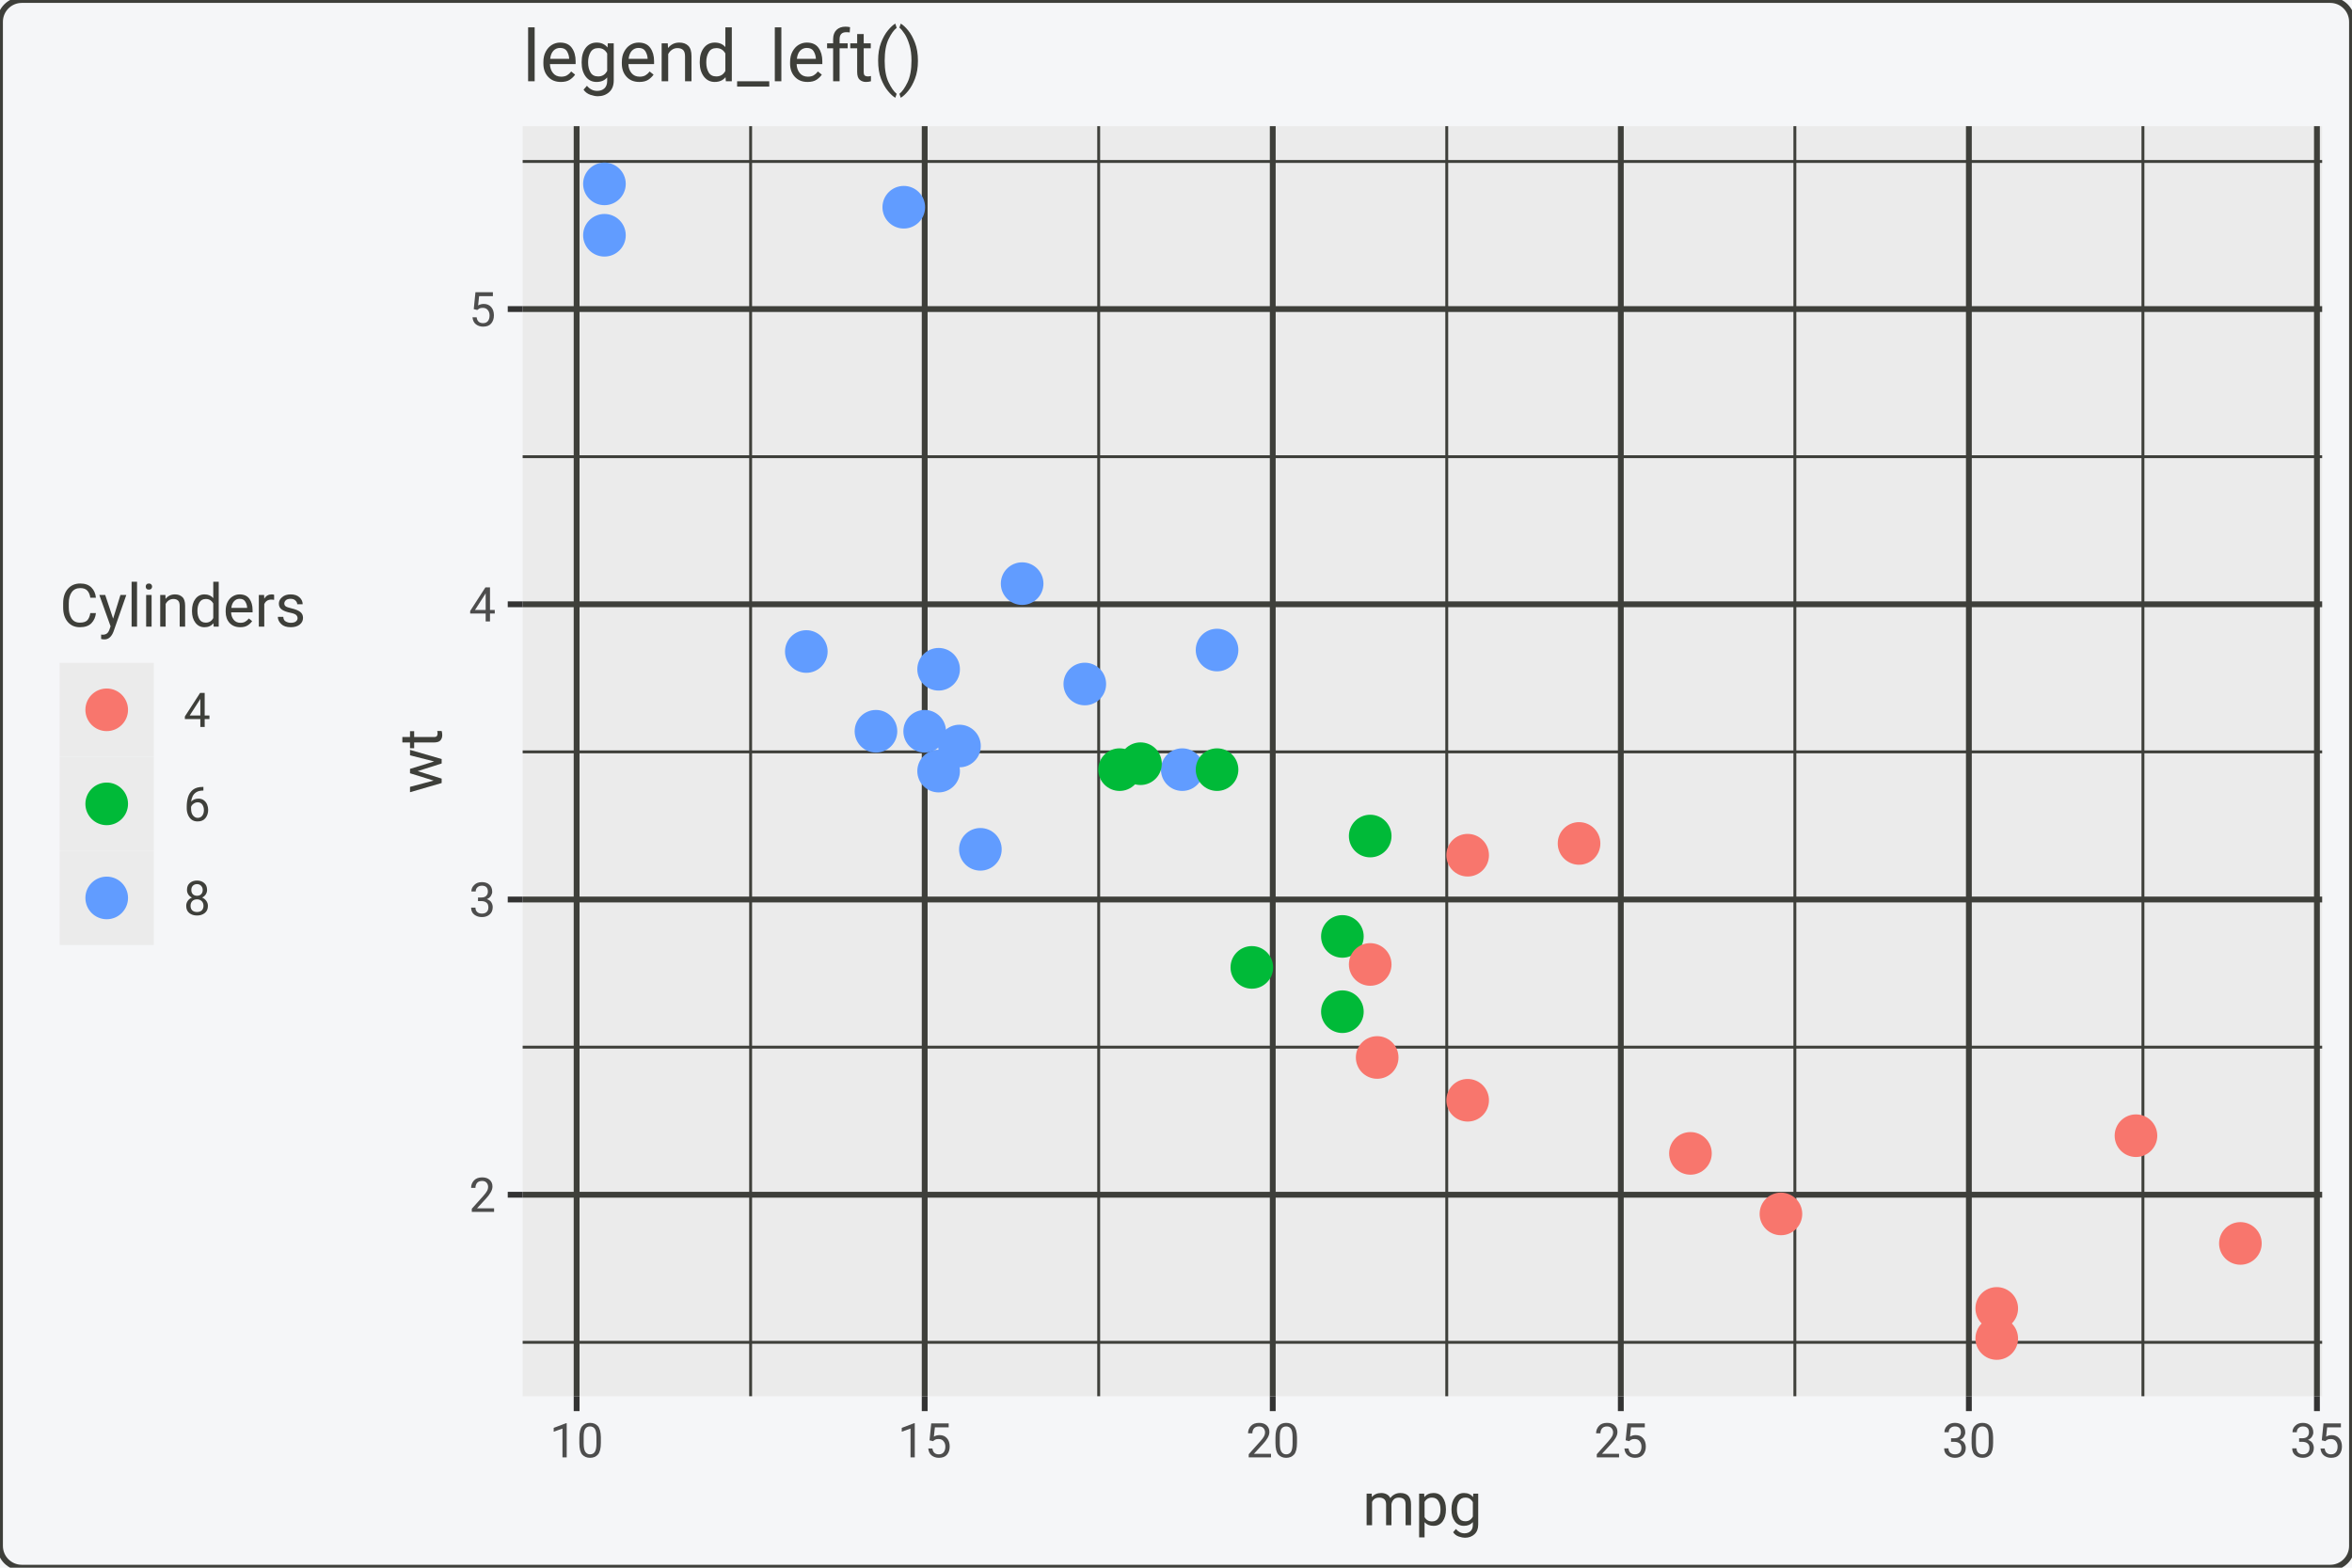
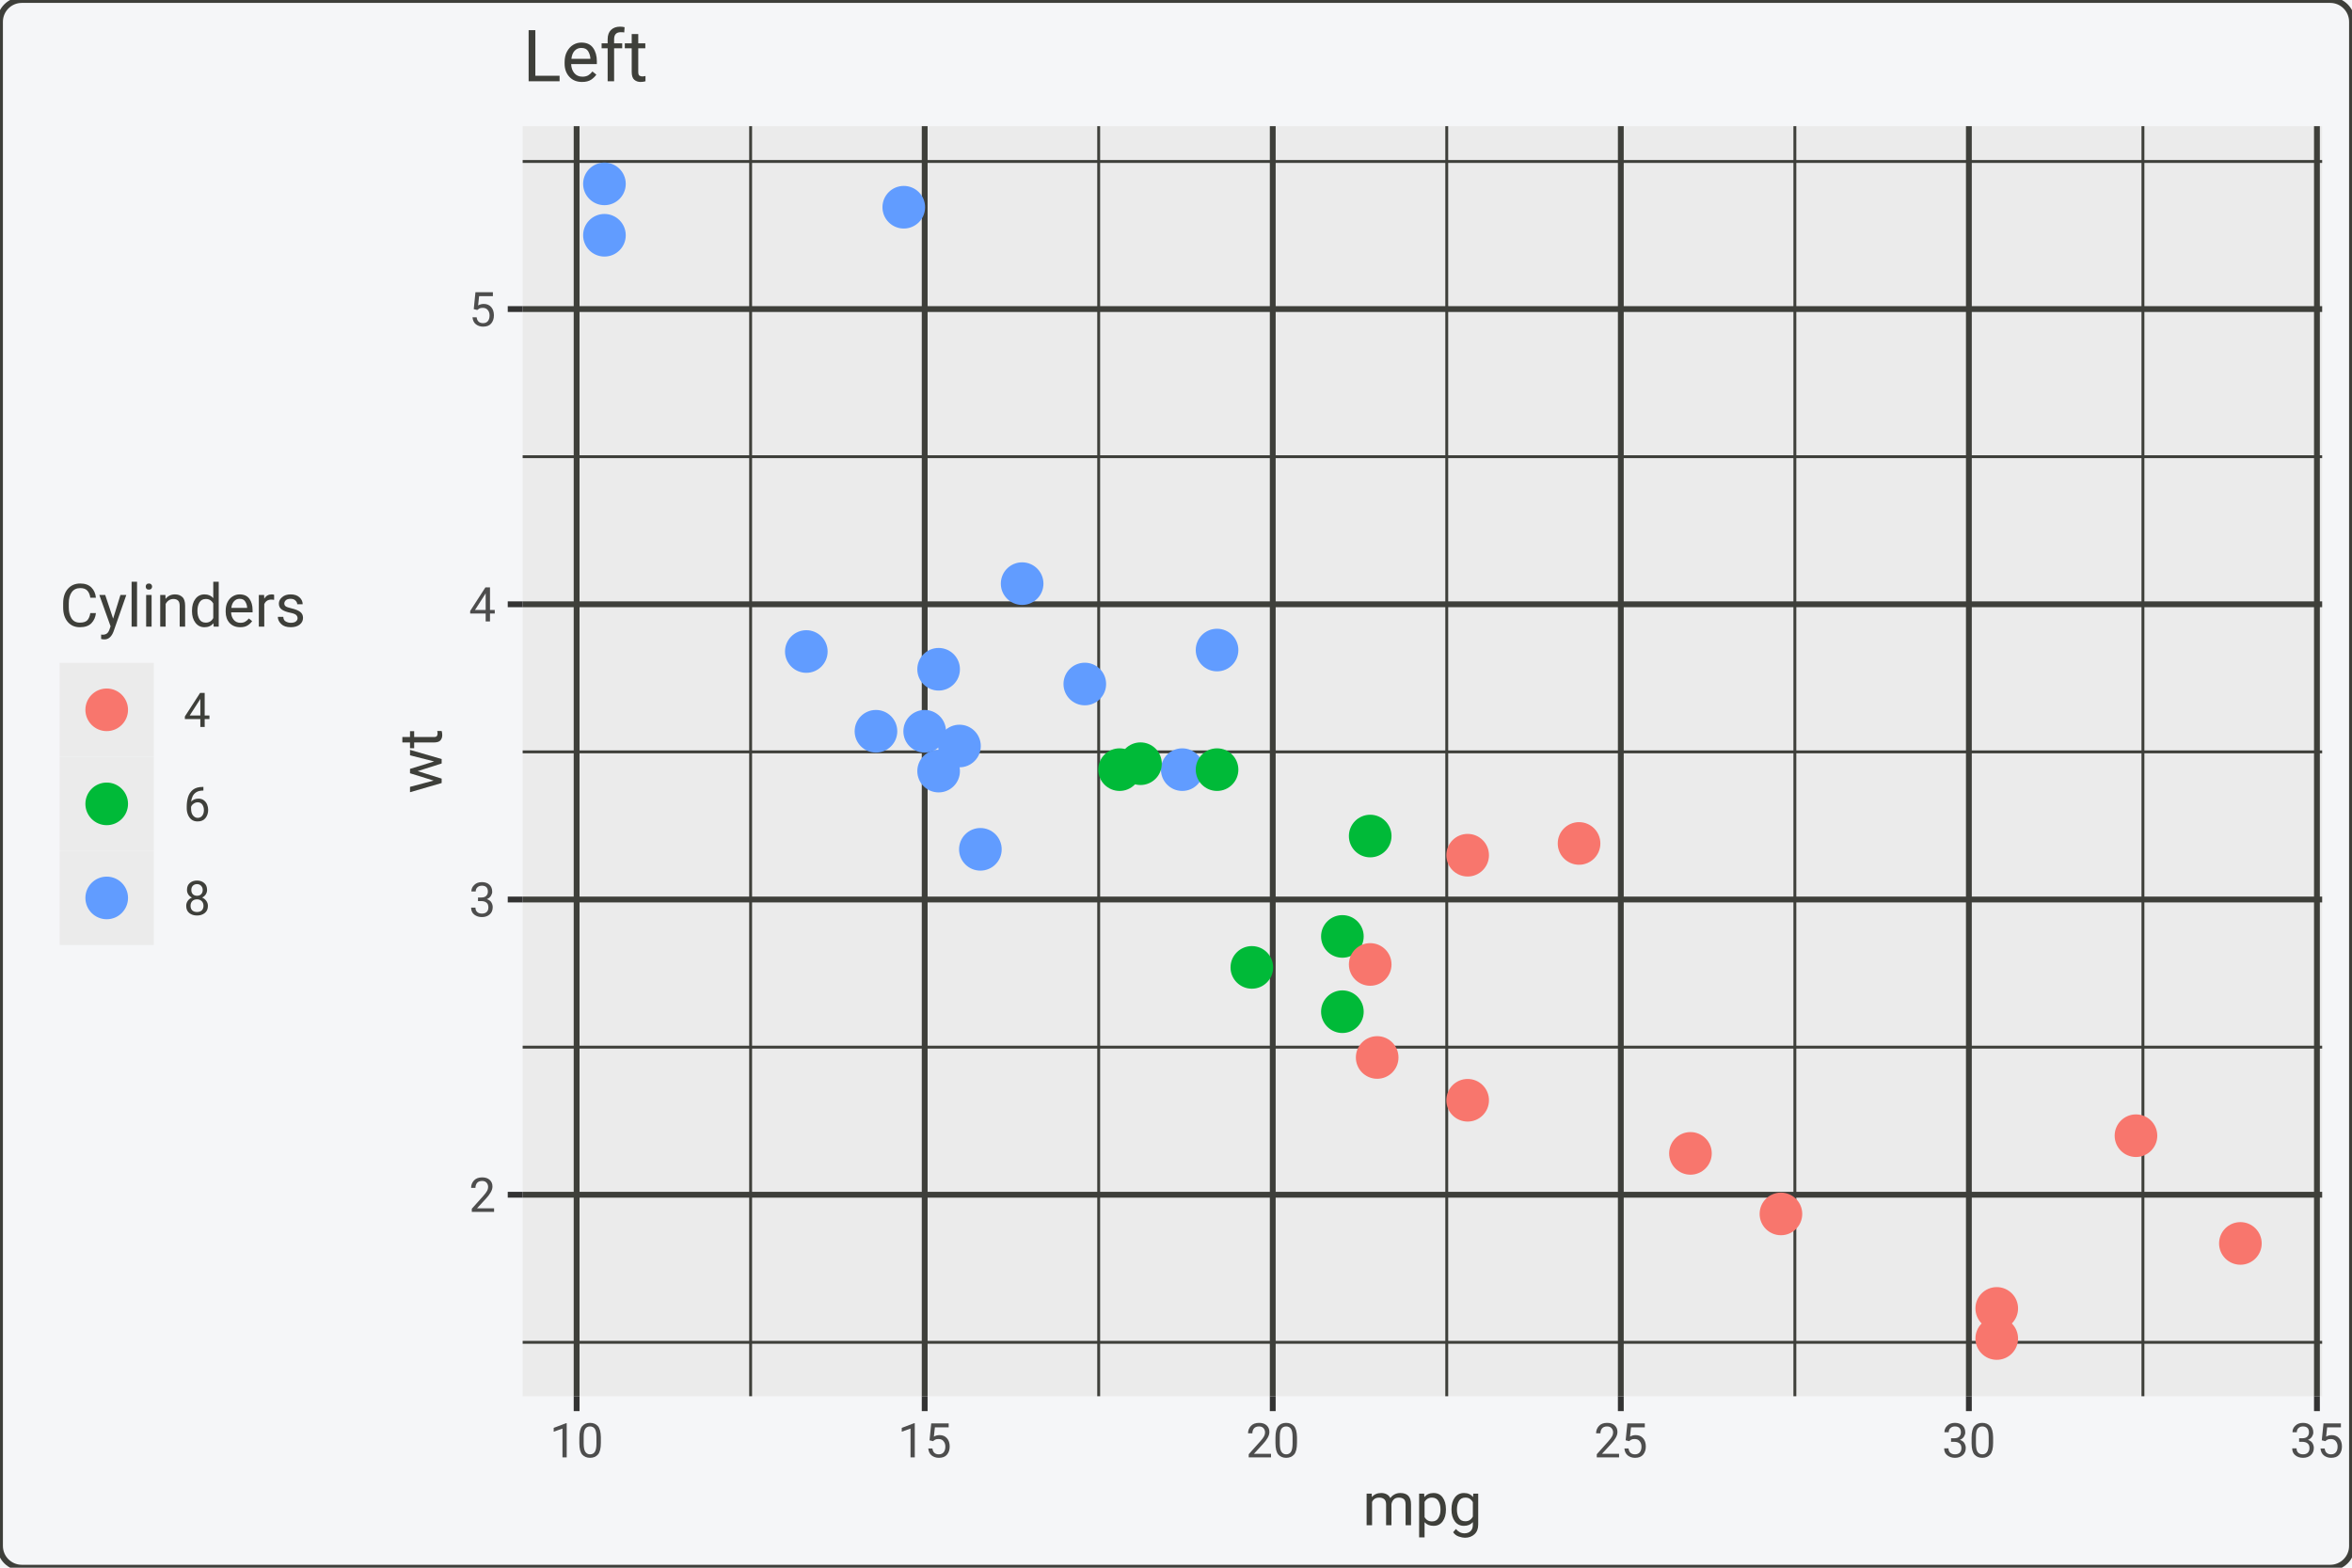
<svg xmlns="http://www.w3.org/2000/svg" width="432.00pt" height="288.00pt" viewBox="0 0 432.00 288.00">
  <g class="svglite">
    <defs>
      <style type="text/css">
    /* theme-aware-processed */
    .svglite line, .svglite polyline, .svglite polygon, .svglite path, .svglite circle {
      fill: none;
      stroke: #3E3F3A;
      stroke-linecap: round;
      stroke-linejoin: round;
      stroke-miterlimit: 10.00;
    }
    .svglite &gt; g &gt; rect {
      fill: none;
      stroke: #3E3F3A;
      stroke-linecap: round;
      stroke-linejoin: round;
      stroke-miterlimit: 10.00;
    }
    .svglite text {
      white-space: pre;
      fill: #3E3F3A;
    }
    .svglite g.glyphgroup path {
      fill: inherit;
      stroke: none;
    }
  </style>
    </defs>
    <rect class="svg-bg" width="100%" height="100%" style="stroke: none; fill: #F5F6F8;" />
    <defs>
      <clipPath id="cpMC4wMHw0MzIuMDB8MC4wMHwyODguMDA=">
        <rect x="0.00" y="0.00" width="432.00" height="288.00" />
      </clipPath>
    </defs>
    <g clip-path="url(#cpMC4wMHw0MzIuMDB8MC4wMHwyODguMDA=)">
      <rect rx="4" x="0" y="0.00" width="432.00" height="288.00" style="stroke-width: 1.07; stroke: #3E3F3A; fill: #F5F6F8;" />
    </g>
    <defs>
      <clipPath id="cpOTYuMDB8NDI2LjUyfDIzLjE4fDI1Ni41MA==">
        <rect x="96.00" y="23.18" width="330.52" height="233.33" />
      </clipPath>
    </defs>
    <g clip-path="url(#cpOTYuMDB8NDI2LjUyfDIzLjE4fDI1Ni41MA==)">
      <rect x="96.00" y="23.18" width="330.52" height="233.33" style="stroke-width: 1.07; stroke: none; fill: #EBEBEB;" />
      <polyline points="96.00,246.60 426.52,246.60 " style="stroke-width: 0.53; stroke: #3E3F3A; stroke-linecap: butt;" />
      <polyline points="96.00,192.37 426.52,192.37 " style="stroke-width: 0.53; stroke: #3E3F3A; stroke-linecap: butt;" />
      <polyline points="96.00,138.13 426.52,138.13 " style="stroke-width: 0.53; stroke: #3E3F3A; stroke-linecap: butt;" />
      <polyline points="96.00,83.90 426.52,83.90 " style="stroke-width: 0.53; stroke: #3E3F3A; stroke-linecap: butt;" />
      <polyline points="96.00,29.66 426.52,29.66 " style="stroke-width: 0.53; stroke: #3E3F3A; stroke-linecap: butt;" />
      <polyline points="137.87,256.50 137.87,23.18 " style="stroke-width: 0.53; stroke: #3E3F3A; stroke-linecap: butt;" />
      <polyline points="201.80,256.50 201.80,23.18 " style="stroke-width: 0.53; stroke: #3E3F3A; stroke-linecap: butt;" />
      <polyline points="265.73,256.50 265.73,23.18 " style="stroke-width: 0.53; stroke: #3E3F3A; stroke-linecap: butt;" />
      <polyline points="329.67,256.50 329.67,23.18 " style="stroke-width: 0.53; stroke: #3E3F3A; stroke-linecap: butt;" />
      <polyline points="393.60,256.50 393.60,23.18 " style="stroke-width: 0.53; stroke: #3E3F3A; stroke-linecap: butt;" />
      <polyline points="96.00,219.49 426.52,219.49 " style="stroke-width: 1.07; stroke: #3E3F3A; stroke-linecap: butt;" />
      <polyline points="96.00,165.25 426.52,165.25 " style="stroke-width: 1.07; stroke: #3E3F3A; stroke-linecap: butt;" />
      <polyline points="96.00,111.01 426.52,111.01 " style="stroke-width: 1.07; stroke: #3E3F3A; stroke-linecap: butt;" />
      <polyline points="96.00,56.78 426.52,56.78 " style="stroke-width: 1.07; stroke: #3E3F3A; stroke-linecap: butt;" />
      <polyline points="105.91,256.50 105.91,23.18 " style="stroke-width: 1.07; stroke: #3E3F3A; stroke-linecap: butt;" />
      <polyline points="169.84,256.50 169.84,23.18 " style="stroke-width: 1.07; stroke: #3E3F3A; stroke-linecap: butt;" />
      <polyline points="233.77,256.50 233.77,23.18 " style="stroke-width: 1.07; stroke: #3E3F3A; stroke-linecap: butt;" />
      <polyline points="297.70,256.50 297.70,23.18 " style="stroke-width: 1.07; stroke: #3E3F3A; stroke-linecap: butt;" />
      <polyline points="361.63,256.50 361.63,23.18 " style="stroke-width: 1.07; stroke: #3E3F3A; stroke-linecap: butt;" />
      <polyline points="425.56,256.50 425.56,23.18 " style="stroke-width: 1.07; stroke: #3E3F3A; stroke-linecap: butt;" />
      <circle cx="246.56" cy="185.86" r="3.56" style="stroke-width: 0.71; stroke: #00BA38; fill: #00BA38;" />
      <circle cx="246.56" cy="172.03" r="3.56" style="stroke-width: 0.71; stroke: #00BA38; fill: #00BA38;" />
      <circle cx="269.57" cy="202.13" r="3.56" style="stroke-width: 0.71; stroke: #F8766D; fill: #F8766D;" />
      <circle cx="251.67" cy="153.59" r="3.56" style="stroke-width: 0.71; stroke: #00BA38; fill: #00BA38;" />
      <circle cx="217.15" cy="141.39" r="3.56" style="stroke-width: 0.71; stroke: #619CFF; fill: #619CFF;" />
      <circle cx="209.48" cy="140.30" r="3.56" style="stroke-width: 0.71; stroke: #00BA38; fill: #00BA38;" />
      <circle cx="160.89" cy="134.34" r="3.56" style="stroke-width: 0.71; stroke: #619CFF; fill: #619CFF;" />
      <circle cx="290.03" cy="154.95" r="3.56" style="stroke-width: 0.71; stroke: #F8766D; fill: #F8766D;" />
      <circle cx="269.57" cy="157.11" r="3.56" style="stroke-width: 0.71; stroke: #F8766D; fill: #F8766D;" />
      <circle cx="223.54" cy="141.39" r="3.56" style="stroke-width: 0.71; stroke: #00BA38; fill: #00BA38;" />
      <circle cx="205.64" cy="141.39" r="3.56" style="stroke-width: 0.71; stroke: #00BA38; fill: #00BA38;" />
      <circle cx="187.74" cy="107.22" r="3.56" style="stroke-width: 0.71; stroke: #619CFF; fill: #619CFF;" />
      <circle cx="199.25" cy="125.66" r="3.56" style="stroke-width: 0.71; stroke: #619CFF; fill: #619CFF;" />
      <circle cx="172.40" cy="122.95" r="3.56" style="stroke-width: 0.71; stroke: #619CFF; fill: #619CFF;" />
      <circle cx="111.02" cy="43.22" r="3.56" style="stroke-width: 0.71; stroke: #619CFF; fill: #619CFF;" />
      <circle cx="111.02" cy="33.78" r="3.56" style="stroke-width: 0.71; stroke: #619CFF; fill: #619CFF;" />
      <circle cx="166.00" cy="38.07" r="3.56" style="stroke-width: 0.71; stroke: #619CFF; fill: #619CFF;" />
      <circle cx="392.32" cy="208.64" r="3.56" style="stroke-width: 0.71; stroke: #F8766D; fill: #F8766D;" />
      <circle cx="366.75" cy="240.37" r="3.56" style="stroke-width: 0.71; stroke: #F8766D; fill: #F8766D;" />
      <circle cx="411.50" cy="228.43" r="3.56" style="stroke-width: 0.71; stroke: #F8766D; fill: #F8766D;" />
      <circle cx="252.95" cy="194.27" r="3.56" style="stroke-width: 0.71; stroke: #F8766D; fill: #F8766D;" />
      <circle cx="176.23" cy="137.05" r="3.56" style="stroke-width: 0.71; stroke: #619CFF; fill: #619CFF;" />
      <circle cx="172.40" cy="141.66" r="3.56" style="stroke-width: 0.71; stroke: #619CFF; fill: #619CFF;" />
      <circle cx="148.10" cy="119.69" r="3.56" style="stroke-width: 0.71; stroke: #619CFF; fill: #619CFF;" />
      <circle cx="223.54" cy="119.42" r="3.56" style="stroke-width: 0.71; stroke: #619CFF; fill: #619CFF;" />
      <circle cx="327.11" cy="223.01" r="3.56" style="stroke-width: 0.71; stroke: #F8766D; fill: #F8766D;" />
      <circle cx="310.49" cy="211.89" r="3.56" style="stroke-width: 0.71; stroke: #F8766D; fill: #F8766D;" />
      <circle cx="366.75" cy="245.90" r="3.56" style="stroke-width: 0.71; stroke: #F8766D; fill: #F8766D;" />
      <circle cx="180.07" cy="156.03" r="3.56" style="stroke-width: 0.71; stroke: #619CFF; fill: #619CFF;" />
      <circle cx="229.93" cy="177.72" r="3.56" style="stroke-width: 0.71; stroke: #00BA38; fill: #00BA38;" />
      <circle cx="169.84" cy="134.34" r="3.56" style="stroke-width: 0.71; stroke: #619CFF; fill: #619CFF;" />
      <circle cx="251.67" cy="177.18" r="3.56" style="stroke-width: 0.71; stroke: #F8766D; fill: #F8766D;" />
    </g>
    <g clip-path="url(#cpMC4wMHw0MzIuMDB8MC4wMHwyODguMDA=)">
      <text x="91.07" y="222.64" text-anchor="end" style="font-size: 8.80px;fill: #4D4D4D; font-family: &quot;Roboto&quot;, -apple-system, BlinkMacSystemFont, &quot;Segoe UI&quot;, system-ui, sans-serif;" textLength="4.89px" lengthAdjust="spacingAndGlyphs">2</text>
      <text x="91.07" y="168.40" text-anchor="end" style="font-size: 8.80px;fill: #4D4D4D; font-family: &quot;Roboto&quot;, -apple-system, BlinkMacSystemFont, &quot;Segoe UI&quot;, system-ui, sans-serif;" textLength="4.89px" lengthAdjust="spacingAndGlyphs">3</text>
      <text x="91.07" y="114.16" text-anchor="end" style="font-size: 8.80px;fill: #4D4D4D; font-family: &quot;Roboto&quot;, -apple-system, BlinkMacSystemFont, &quot;Segoe UI&quot;, system-ui, sans-serif;" textLength="4.89px" lengthAdjust="spacingAndGlyphs">4</text>
      <text x="91.07" y="59.93" text-anchor="end" style="font-size: 8.80px;fill: #4D4D4D; font-family: &quot;Roboto&quot;, -apple-system, BlinkMacSystemFont, &quot;Segoe UI&quot;, system-ui, sans-serif;" textLength="4.89px" lengthAdjust="spacingAndGlyphs">5</text>
      <polyline points="93.26,219.49 96.00,219.49 " style="stroke-width: 1.07; stroke: #333333; stroke-linecap: butt;" />
      <polyline points="93.26,165.25 96.00,165.25 " style="stroke-width: 1.07; stroke: #333333; stroke-linecap: butt;" />
      <polyline points="93.26,111.01 96.00,111.01 " style="stroke-width: 1.07; stroke: #333333; stroke-linecap: butt;" />
      <polyline points="93.26,56.78 96.00,56.78 " style="stroke-width: 1.07; stroke: #333333; stroke-linecap: butt;" />
      <polyline points="105.91,259.24 105.91,256.50 " style="stroke-width: 1.07; stroke: #333333; stroke-linecap: butt;" />
      <polyline points="169.84,259.24 169.84,256.50 " style="stroke-width: 1.07; stroke: #333333; stroke-linecap: butt;" />
      <polyline points="233.77,259.24 233.77,256.50 " style="stroke-width: 1.07; stroke: #333333; stroke-linecap: butt;" />
      <polyline points="297.70,259.24 297.70,256.50 " style="stroke-width: 1.07; stroke: #333333; stroke-linecap: butt;" />
      <polyline points="361.63,259.24 361.63,256.50 " style="stroke-width: 1.07; stroke: #333333; stroke-linecap: butt;" />
      <polyline points="425.56,259.24 425.56,256.50 " style="stroke-width: 1.07; stroke: #333333; stroke-linecap: butt;" />
      <text x="105.91" y="267.74" text-anchor="middle" style="font-size: 8.80px;fill: #4D4D4D; font-family: &quot;Roboto&quot;, -apple-system, BlinkMacSystemFont, &quot;Segoe UI&quot;, system-ui, sans-serif;" textLength="9.78px" lengthAdjust="spacingAndGlyphs">10</text>
      <text x="169.84" y="267.74" text-anchor="middle" style="font-size: 8.80px;fill: #4D4D4D; font-family: &quot;Roboto&quot;, -apple-system, BlinkMacSystemFont, &quot;Segoe UI&quot;, system-ui, sans-serif;" textLength="9.78px" lengthAdjust="spacingAndGlyphs">15</text>
      <text x="233.77" y="267.74" text-anchor="middle" style="font-size: 8.80px;fill: #4D4D4D; font-family: &quot;Roboto&quot;, -apple-system, BlinkMacSystemFont, &quot;Segoe UI&quot;, system-ui, sans-serif;" textLength="9.78px" lengthAdjust="spacingAndGlyphs">20</text>
      <text x="297.70" y="267.74" text-anchor="middle" style="font-size: 8.80px;fill: #4D4D4D; font-family: &quot;Roboto&quot;, -apple-system, BlinkMacSystemFont, &quot;Segoe UI&quot;, system-ui, sans-serif;" textLength="9.78px" lengthAdjust="spacingAndGlyphs">25</text>
      <text x="361.63" y="267.74" text-anchor="middle" style="font-size: 8.80px;fill: #4D4D4D; font-family: &quot;Roboto&quot;, -apple-system, BlinkMacSystemFont, &quot;Segoe UI&quot;, system-ui, sans-serif;" textLength="9.78px" lengthAdjust="spacingAndGlyphs">30</text>
      <text x="425.56" y="267.74" text-anchor="middle" style="font-size: 8.80px;fill: #4D4D4D; font-family: &quot;Roboto&quot;, -apple-system, BlinkMacSystemFont, &quot;Segoe UI&quot;, system-ui, sans-serif;" textLength="9.78px" lengthAdjust="spacingAndGlyphs">35</text>
      <text x="261.26" y="280.20" text-anchor="middle" style="font-size: 11.00px; font-family: &quot;Roboto&quot;, -apple-system, BlinkMacSystemFont, &quot;Segoe UI&quot;, system-ui, sans-serif;" textLength="21.41px" lengthAdjust="spacingAndGlyphs">mpg</text>
      <text transform="translate(81.12,139.84) rotate(-90)" text-anchor="middle" style="font-size: 11.00px; font-family: &quot;Roboto&quot;, -apple-system, BlinkMacSystemFont, &quot;Segoe UI&quot;, system-ui, sans-serif;" textLength="11.00px" lengthAdjust="spacingAndGlyphs">wt</text>
      <rect rx="4" x="5.48" y="100.60" width="56.80" height="78.47" style="stroke-width: 1.07; stroke: none; fill: #F5F6F8;" />
      <text x="10.96" y="115.12" style="font-size: 11.00px; font-family: &quot;Roboto&quot;, -apple-system, BlinkMacSystemFont, &quot;Segoe UI&quot;, system-ui, sans-serif;" textLength="45.84px" lengthAdjust="spacingAndGlyphs">Cylinders</text>
      <rect x="10.96" y="121.76" width="17.28" height="17.28" style="stroke-width: 1.07; stroke: none; fill: #EBEBEB;" />
      <circle cx="19.60" cy="130.40" r="3.56" style="stroke-width: 0.71; stroke: #F8766D; fill: #F8766D;" />
      <rect x="10.96" y="139.04" width="17.28" height="17.28" style="stroke-width: 1.07; stroke: none; fill: #EBEBEB;" />
      <circle cx="19.60" cy="147.68" r="3.56" style="stroke-width: 0.71; stroke: #00BA38; fill: #00BA38;" />
      <rect x="10.96" y="156.32" width="17.28" height="17.28" style="stroke-width: 1.07; stroke: none; fill: #EBEBEB;" />
      <circle cx="19.60" cy="164.96" r="3.56" style="stroke-width: 0.71; stroke: #619CFF; fill: #619CFF;" />
      <text x="33.72" y="133.55" style="font-size: 8.80px; font-family: &quot;Roboto&quot;, -apple-system, BlinkMacSystemFont, &quot;Segoe UI&quot;, system-ui, sans-serif;" textLength="4.89px" lengthAdjust="spacingAndGlyphs">4</text>
      <text x="33.72" y="150.83" style="font-size: 8.80px; font-family: &quot;Roboto&quot;, -apple-system, BlinkMacSystemFont, &quot;Segoe UI&quot;, system-ui, sans-serif;" textLength="4.89px" lengthAdjust="spacingAndGlyphs">6</text>
      <text x="33.72" y="168.11" style="font-size: 8.80px; font-family: &quot;Roboto&quot;, -apple-system, BlinkMacSystemFont, &quot;Segoe UI&quot;, system-ui, sans-serif;" textLength="4.89px" lengthAdjust="spacingAndGlyphs">8</text>
-       <text x="96.00" y="14.93" style="font-size: 13.20px; font-family: &quot;Roboto&quot;, -apple-system, BlinkMacSystemFont, &quot;Segoe UI&quot;, system-ui, sans-serif;" textLength="73.27px" lengthAdjust="spacingAndGlyphs">legend_left()</text>
+       <text x="96.00" y="14.93" style="font-size: 13.20px; font-family: &quot;Roboto&quot;, -apple-system, BlinkMacSystemFont, &quot;Segoe UI&quot;, system-ui, sans-serif;" textLength="21.97px" lengthAdjust="spacingAndGlyphs">Left</text>
    </g>
  </g>
</svg>
